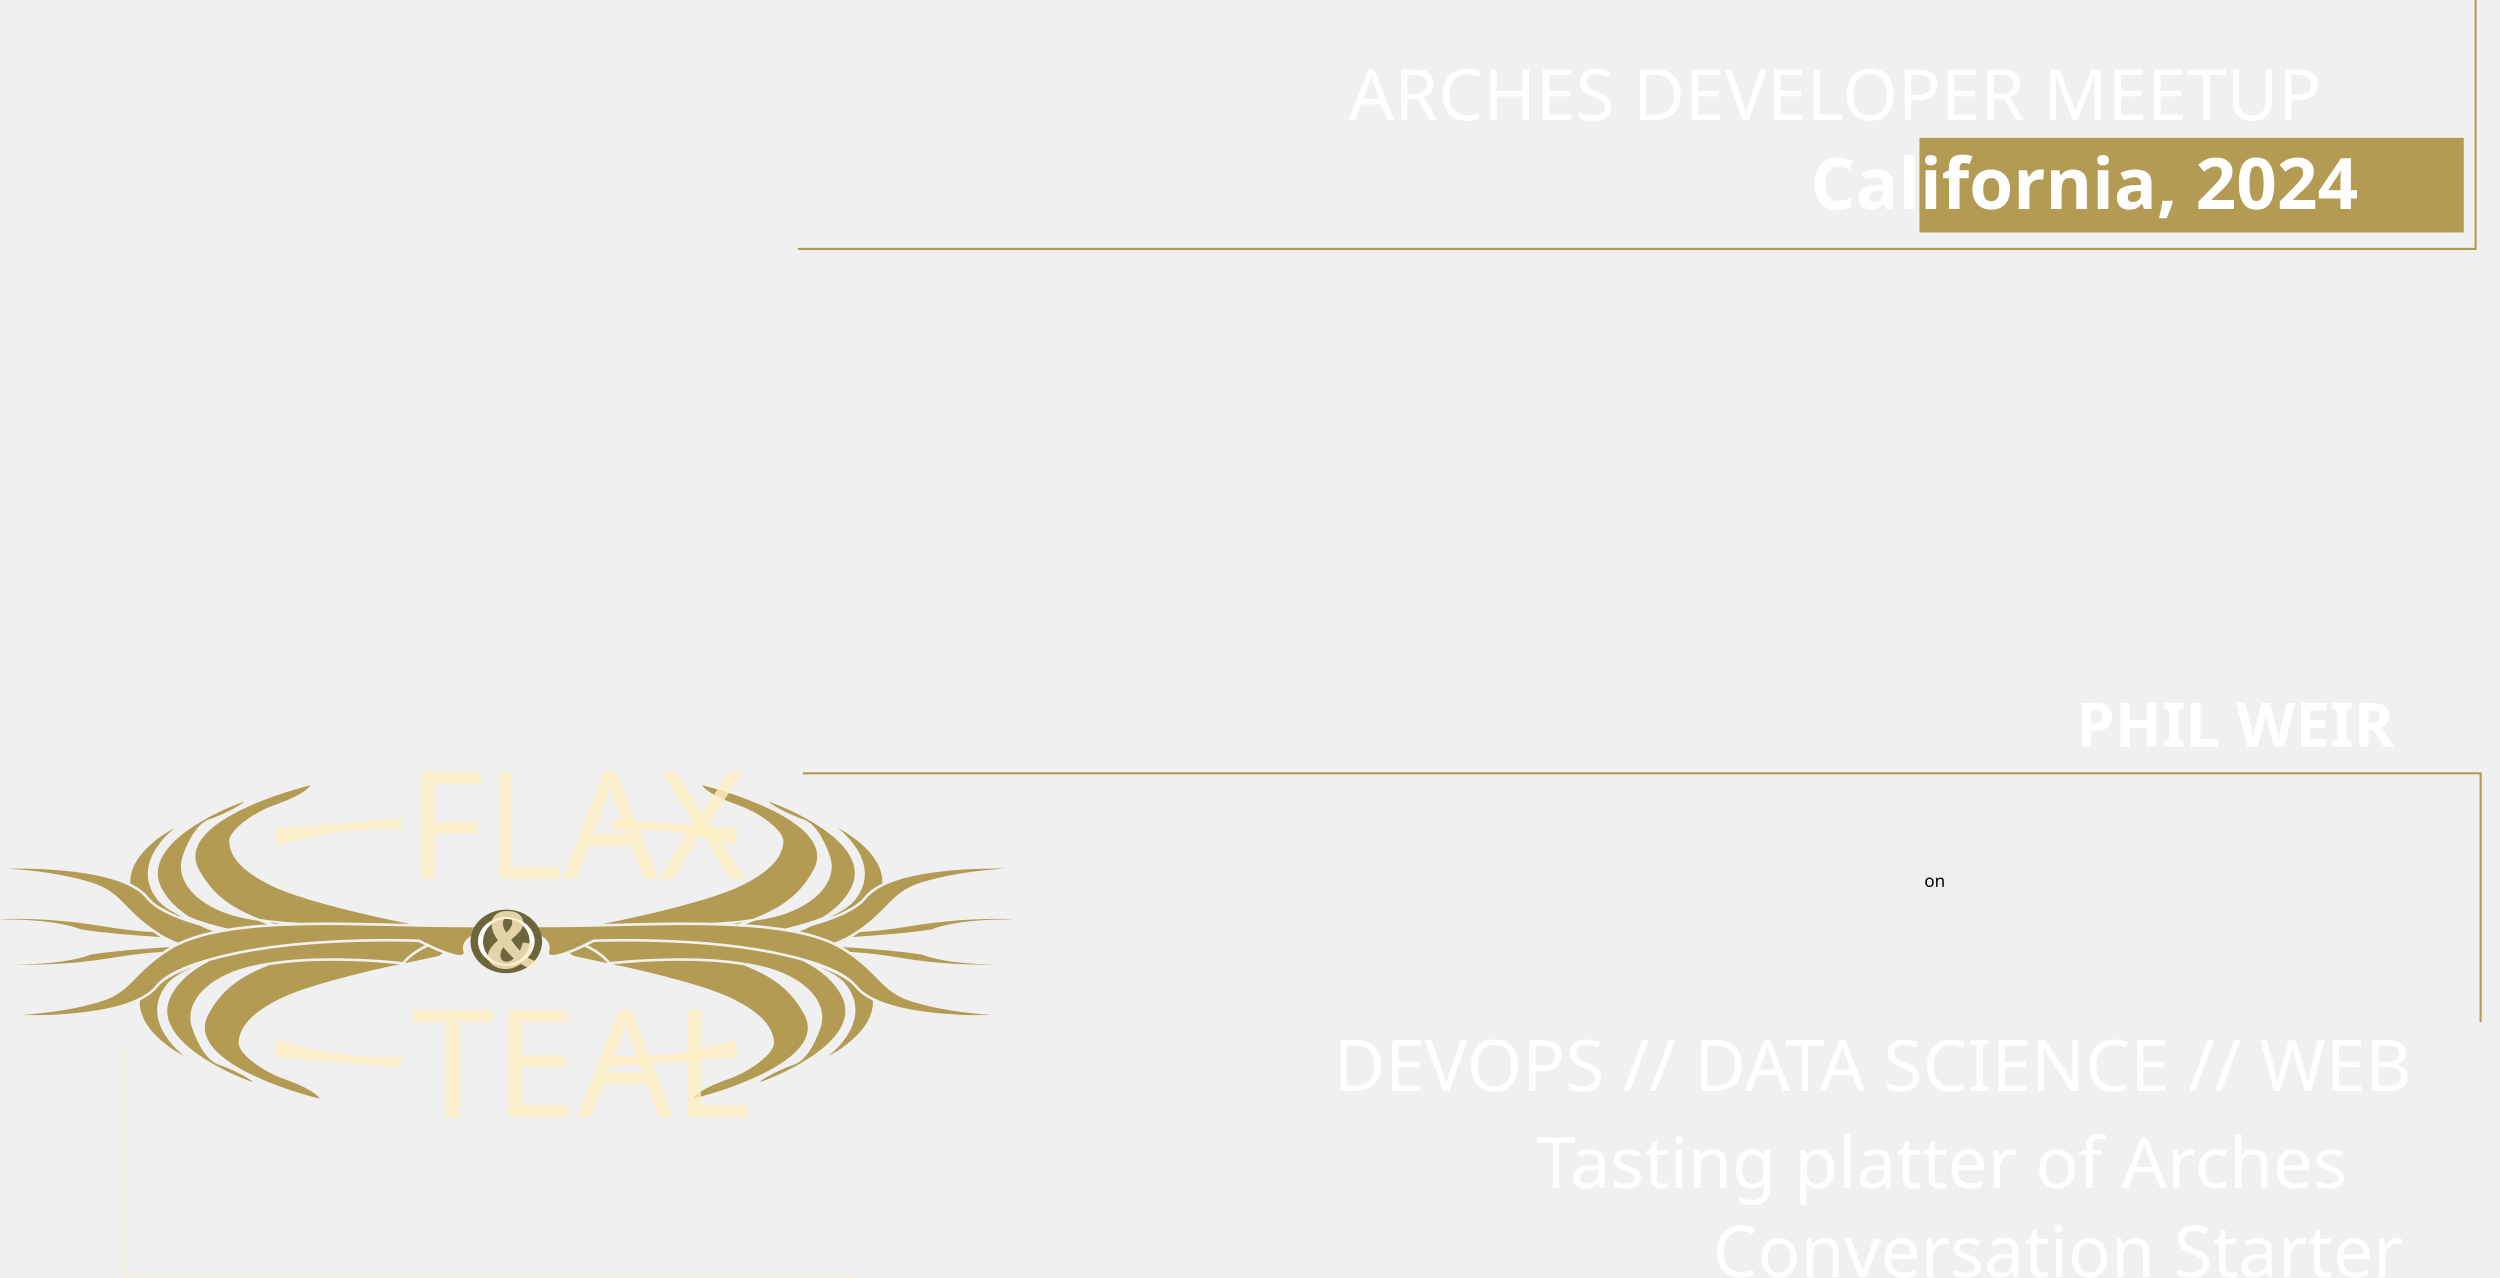
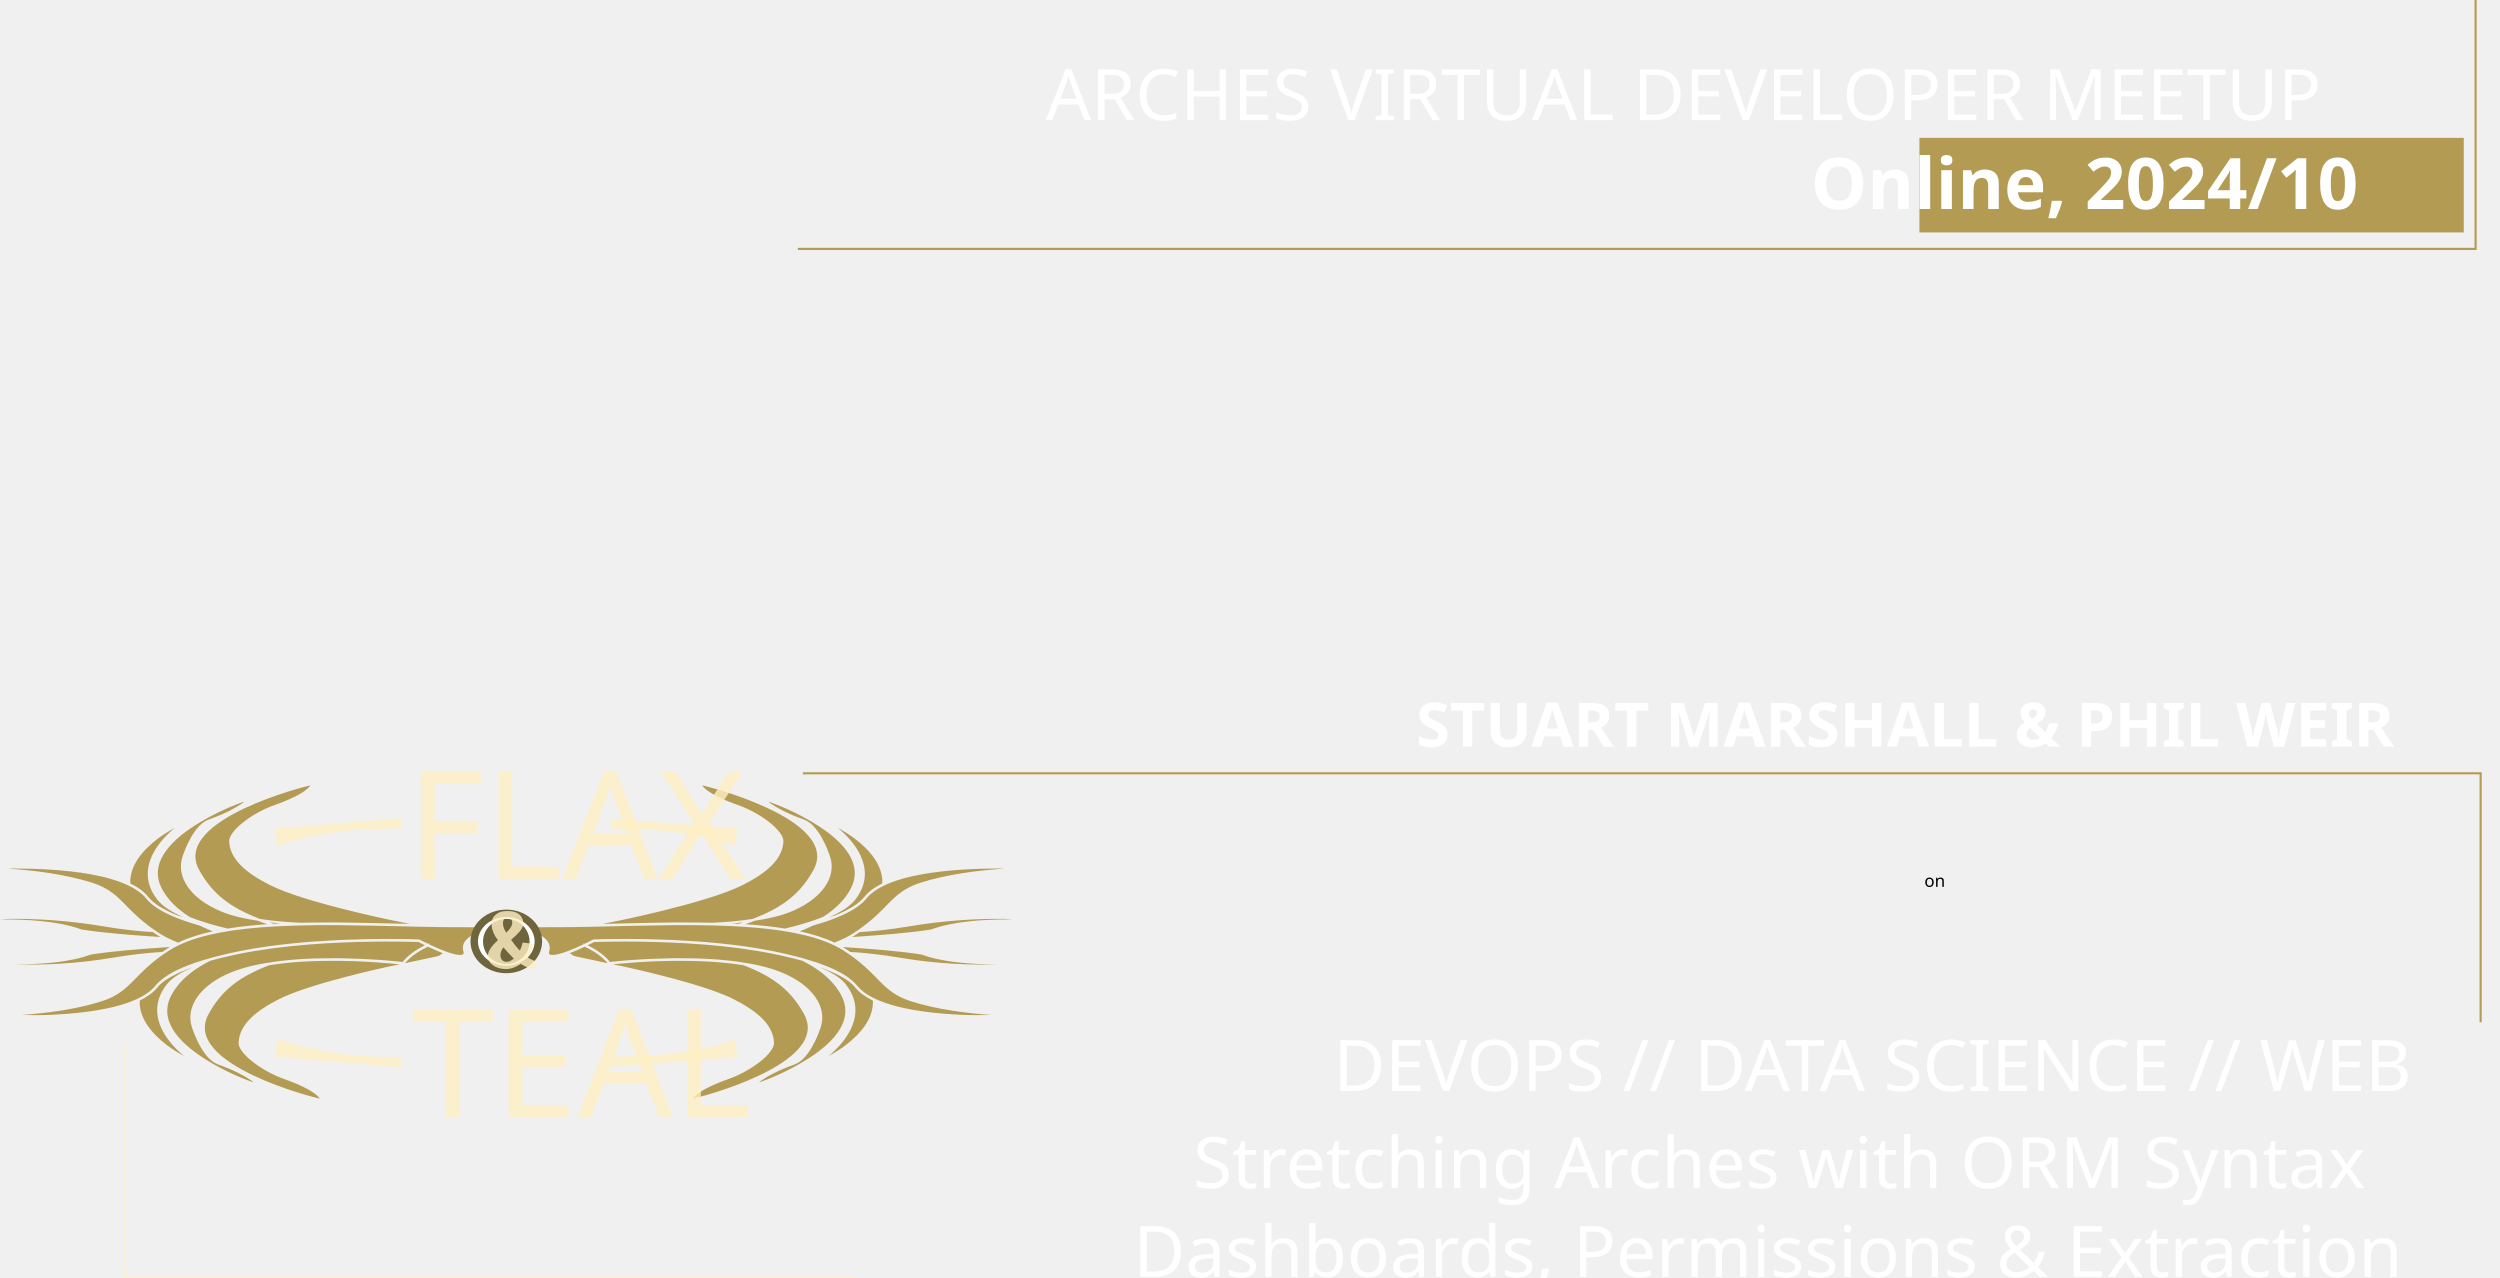
<svg xmlns="http://www.w3.org/2000/svg" width="5868.426" height="2999.683" viewBox="0 0 5868.426 2999.683" version="1.1" id="svg833" xml:space="preserve">
  <defs id="defs819">
    <clipPath clipPathUnits="userSpaceOnUse" id="clipPath1517">
      <rect style="fill:#40e0d0;stroke:#999999;stroke-width:0.987" id="rect1519" width="2790.726" height="1968.248" x="-734.888" y="-747.644" rx="200" ry="200" />
    </clipPath>
  </defs>
  <g id="Page-1" style="fill:none;fill-rule:evenodd;stroke:none;stroke-width:1" transform="translate(3194.186,1358.648)">
    <rect style="fill:#b39b53;fill-opacity:1;stroke-width:2.986" id="rect2484" width="1277.779" height="222.004" x="1311.405" y="-1035.043" />
    <text xml:space="preserve" style="font-style:normal;font-variant:normal;font-weight:normal;font-stretch:normal;font-size:40px;line-height:1.25;font-family:'League Spartan';-inkscape-font-specification:'League Spartan';letter-spacing:0px;word-spacing:0px;fill:#000000;fill-opacity:1;fill-rule:evenodd;stroke:none;stroke-width:0.123" x="1322.936" y="723.145" id="text1205">
      <tspan id="tspan1203" x="1322.936" y="723.145" style="stroke-width:0.123">on</tspan>
    </text>
    <text xml:space="preserve" style="font-style:normal;font-variant:normal;font-weight:normal;font-stretch:normal;font-size:166.882px;line-height:1.25;font-family:'League Spartan';-inkscape-font-specification:'League Spartan';text-align:end;letter-spacing:0px;word-spacing:0px;text-anchor:end;fill:#000000;fill-opacity:1;fill-rule:evenodd;stroke:none;stroke-width:0.123" x="2662.314" y="1430.224" id="text1209">
-       <tspan x="2662.314" y="1430.224" style="font-style:normal;font-variant:normal;font-weight:normal;font-stretch:normal;font-family:'League Spartan';-inkscape-font-specification:'League Spartan';text-align:end;text-anchor:end;fill:#ffffff;stroke-width:0.123" id="tspan1">Tasting platter of Arches </tspan>
-       <tspan x="2662.314" y="1638.826" style="font-style:normal;font-variant:normal;font-weight:normal;font-stretch:normal;font-family:'League Spartan';-inkscape-font-specification:'League Spartan';text-align:end;text-anchor:end;fill:#ffffff;stroke-width:0.123" id="tspan2">Conversation Starter</tspan>
+       <tspan x="2662.314" y="1430.224" style="font-style:normal;font-variant:normal;font-weight:normal;font-stretch:normal;font-family:'League Spartan';-inkscape-font-specification:'League Spartan';text-align:end;text-anchor:end;fill:#ffffff;stroke-width:0.123" id="tspan594">Stretching Arches with ORM Syntax</tspan>
+       <tspan x="2662.314" y="1638.826" style="font-style:normal;font-variant:normal;font-weight:normal;font-stretch:normal;font-family:'League Spartan';-inkscape-font-specification:'League Spartan';text-align:end;text-anchor:end;fill:#ffffff;stroke-width:0.123" id="tspan598">Dashboards, Permissions &amp; Extraction</tspan>
    </text>
    <text xml:space="preserve" style="font-style:normal;font-variant:normal;font-weight:normal;font-stretch:normal;font-size:166.882px;line-height:1.25;font-family:'League Spartan';-inkscape-font-specification:'League Spartan';text-align:end;letter-spacing:0px;word-spacing:0px;text-anchor:end;fill:#000000;fill-opacity:1;fill-rule:evenodd;stroke:none;stroke-width:0.123" x="2683.251" y="1202.156" id="text1209-5">
      <tspan x="2683.251" y="1202.156" style="font-style:normal;font-variant:normal;font-weight:normal;font-stretch:normal;font-family:'League Spartan';-inkscape-font-specification:'League Spartan';text-align:end;text-anchor:end;fill:#ffffff;stroke-width:0.123" id="tspan1211-2">DEVOPS // DATA SCIENCE // WEB</tspan>
    </text>
    <path style="fill:#b39b53;fill-opacity:1;stroke:none;stroke-width:6.169;stroke-miterlimit:4;stroke-dasharray:none" d="m -2465.525,484.796 c -1.515,2.204 -3.015,4.525 -7.181,8.096 -10.772,9.233 -32.574,22.574 -75.926,37.806 -27.959,9.823 -54.842,25.123 -74.769,40.915 -9.964,7.896 -18.194,15.943 -23.951,23.566 -5.757,7.622 -9.211,14.873 -8.867,21.686 1.076,21.292 11.387,39.99 28.144,56.649 16.756,16.66 39.974,31.429 67.492,45.372 43.368,21.975 122.803,44.338 196.718,62.384 59.703,14.576 101.396,22.779 131.298,28.794 -26.396,-0.613 -53.117,-1.248 -80.408,-1.855 -29.949,-0.683 -60.188,-1.255 -90.624,-1.47 -7.503,-0.053 -14.927,0.013 -22.385,0.026 -21.303,-0.013 -42.471,0.132 -63.348,0.603 -31.743,-1.355 -63.935,-4.111 -94.335,-8.891 h -0.026 c -71.445,-27.317 -111.858,-59.013 -142.623,-114.31 -8.481,-15.243 -10.672,-29.436 -8.217,-42.987 2.455,-13.551 9.662,-26.533 20.409,-38.842 21.494,-24.619 57.092,-46.318 95.01,-64.071 70.67,-33.086 143.227,-50.961 153.587,-53.469 z m -155.683,38.12 c -2.639,2.238 -1.282,1.85 -5.662,4.891 -14.179,9.846 -38.161,23.269 -77.155,37.228 -17.379,6.221 -30.989,23.274 -41.348,41.156 -10.359,17.882 -17.4,36.786 -20.795,47.372 -7.351,22.926 -2.664,47.59 13.084,70.022 15.748,22.432 42.447,42.768 79.492,57.902 24.689,10.086 53.853,16.534 84.6,21.204 6.956,2.767 14.305,5.463 21.855,8.144 -32.517,2.193 -63.654,5.459 -92.745,10.168 -32.218,-7.519 -62.483,-16.588 -88.528,-26.915 -27.627,-17.254 -49.264,-37.762 -63.589,-62.673 -17.68,-30.747 -13.88,-58.682 1.855,-84.48 15.736,-25.797 43.756,-49.061 74.167,-68.408 49.312,-31.373 95.565,-48.742 114.768,-55.613 z m -162.574,61.613 c -11.407,9.731 -24.437,21.462 -36.047,36.818 -13.215,17.479 -24.16,38.124 -26.915,60.721 -2.755,22.597 2.874,47.087 22.216,71.492 12.253,15.46 33.478,28.683 59.493,40.288 -3.472,-1.282 -8.21,-2.033 -11.566,-3.349 -0.026,-0.012 -0.066,-0.012 -0.105,-0.026 -7.93,-3.165 -15.456,-6.472 -22.457,-9.903 -10.498,-5.146 -19.871,-10.574 -27.831,-16.265 -5.303,-3.79 -9.972,-7.704 -13.951,-11.711 -1.99,-2.006 -3.816,-4.04 -5.446,-6.096 -9.957,-12.564 -24.463,-22.836 -41.927,-31.421 -1.872,-42.762 30.39,-79.075 64.215,-104.817 14.547,-11.071 28.216,-18.963 40.312,-25.734 z m -378.304,95.467 c 55.007,0.157 121.363,3.106 179.706,13.445 34.569,6.126 66.086,15.033 90.889,27.132 3.075,1.502 6.006,3.073 8.867,4.675 1.63,0.915 3.216,1.846 4.771,2.795 2.471,1.501 4.883,3.016 7.156,4.602 1.978,1.39 3.796,2.855 5.614,4.313 1.887,1.502 3.86,2.955 5.566,4.53 0.222,0.207 0.432,0.418 0.65,0.626 2.797,2.636 5.383,5.371 7.638,8.217 14.264,17.998 40.02,33.019 72.239,45.878 16.508,6.588 34.756,12.59 54.047,18.024 9.535,4.715 19.697,9.067 30.216,13.229 -30.355,6.643 -57.773,15.29 -81.275,26.481 -9.057,-3.486 -17.621,-7.276 -25.686,-11.349 -0.105,-0.053 -0.205,-0.118 -0.313,-0.168 -5.994,-3.058 -11.748,-6.216 -17.06,-9.614 -4.752,-3.04 -9.141,-6.02 -13.421,-8.988 l -0.723,-0.507 h -0.053 c -34.05,-23.701 -52.858,-44.341 -70.408,-62.071 -19.856,-20.059 -38.386,-36.447 -74.793,-48.023 -63.008,-20.034 -137.187,-28.91 -196.043,-32.843 6.668,-0.066 5.322,-0.412 12.409,-0.386 z m -13.494,118.286 c 62.358,-0.729 138.955,3.187 224.404,17.59 46.035,7.76 83.556,11.624 115.828,13.445 4.119,2.85 8.349,5.722 12.964,8.674 1.574,1.007 3.285,1.922 4.916,2.892 -71.75,-4.78 -134.297,-9.569 -185.489,-17.71 -0.012,-0.002 -0.039,0.002 -0.053,0 -53.242,-19.747 -125.889,-23.888 -191.176,-23.638 7.393,-0.226 10.744,-1.161 18.602,-1.253 z m 614.683,8.241 c 8.073,0.913 16.194,1.749 24.361,2.482 -5.043,0.238 -10.023,0.513 -15.012,0.795 -3.267,-1.086 -6.159,-2.186 -9.349,-3.277 z m 157.273,6.409 c 19.891,0.139 39.766,0.591 59.661,0.963 12.467,0.234 24.993,0.345 37.373,0.626 32.971,0.753 65.352,1.555 96.865,2.217 2.876,0.066 5.961,0.159 8.819,0.217 v -0.092 c 24.761,0.49 49.312,0.947 72.384,0.988 54.566,0.092 79.242,0.105 93.13,0.554 -13.017,3.383 -32.026,8.358 -47.541,16.626 -8.009,4.268 -15.065,9.337 -19.662,15.71 -4.597,6.374 -6.533,14.277 -4.024,22.819 1.317,4.483 0.719,6.389 -0.434,7.542 -1.151,1.153 -3.962,2.046 -8.313,1.928 -8.043,-0.23 -20.495,-3.848 -33.397,-8.602 -5.742,-2.129 -11.534,-4.485 -17.204,-6.915 -0.662,-0.283 -1.344,-0.536 -2,-0.82 -6.621,-2.874 -13.022,-5.797 -18.722,-8.506 v -2.747 l -3.012,1.373 c -11.202,-5.408 -19.865,-9.932 -19.903,-9.952 l -0.053,-0.026 -0.579,-0.29 -0.723,-0.053 c 0,0 -9.682,-0.311 -24.795,-0.626 -22.583,-0.546 -58.408,-0.95 -110.6,0.313 -14.908,0.359 -30.158,0.812 -46.457,1.518 -3.965,0.172 -7.969,0.407 -12,0.603 -16.454,0.797 -33.332,1.811 -50.601,3.06 -3.761,0.272 -7.394,0.475 -11.18,0.771 -3.773,0.295 -7.554,0.645 -11.349,0.963 -9.647,0.813 -19.305,1.716 -29.035,2.699 -3.823,0.386 -7.618,0.791 -11.446,1.204 -9.227,0.998 -18.427,2.085 -27.638,3.253 -4.266,0.541 -8.518,1.036 -12.771,1.614 -12.531,1.707 -24.996,3.552 -37.3,5.614 -0.344,0.053 -0.694,0.105 -1.037,0.168 0,0 -0.026,0 -0.026,0 -9.751,1.644 -19.497,3.419 -29.204,5.301 -1.447,0.282 -2.869,0.604 -4.313,0.891 -8.681,1.718 -17.296,3.536 -25.831,5.446 -0.143,0.026 -0.289,0.066 -0.434,0.092 -0.307,0.066 -0.608,0.147 -0.916,0.217 -9.501,2.14 -18.828,4.416 -28.023,6.795 -5.614,1.453 -11.26,2.867 -16.723,4.41 l -0.288,0.079 -0.266,0.145 c -0.299,0.147 -0.57,0.309 -0.867,0.458 -3.19,0.912 -6.507,1.757 -9.638,2.699 -5.497,1.649 -10.888,3.342 -16.168,5.084 -2.356,0.782 -4.921,1.464 -7.229,2.265 -1.331,0.462 -2.468,1.001 -3.783,1.47 -8.138,2.884 -15.951,5.871 -23.373,9.012 -10.742,4.558 -20.694,9.354 -29.59,14.482 -0.942,0.543 -1.803,1.113 -2.723,1.663 -3.503,2.096 -6.85,4.237 -10,6.434 -1.086,0.757 -2.139,1.52 -3.181,2.289 -2.851,2.105 -5.494,4.283 -8,6.482 -0.911,0.799 -1.883,1.574 -2.747,2.385 -3.139,2.953 -6.053,5.959 -8.53,9.084 v 0.026 c -0.97,1.224 -2.207,2.333 -3.277,3.518 -1.469,1.627 -2.831,3.288 -4.482,4.843 -1.252,1.182 -2.721,2.28 -4.072,3.422 -1.793,1.511 -3.508,3.066 -5.47,4.506 -1.107,0.816 -2.36,1.568 -3.518,2.361 -2.533,1.729 -5.086,3.435 -7.855,5.06 -0.812,0.478 -1.699,0.929 -2.53,1.398 -3.217,1.81 -6.507,3.573 -10,5.253 -16.198,7.804 -35.2,14.256 -56.071,19.421 -43.469,10.758 -94.595,16.233 -143.394,18.747 -28.026,1.444 -49.77,0.633 -74.384,0.554 57.556,-4.187 127.493,-12.799 187.803,-31.975 36.407,-11.576 54.935,-27.962 74.793,-48.023 17.533,-17.713 36.309,-38.35 70.287,-62.022 h 0.092 l 0.723,-0.507 c 4.294,-2.978 8.699,-5.983 13.47,-9.036 h 0.026 c 5.106,-3.267 10.629,-6.328 16.337,-9.277 1.944,-1.004 3.92,-1.997 5.928,-2.964 0.066,-0.026 0.133,-0.04 0.192,-0.079 27.444,-13.21 60.904,-22.848 98.335,-29.903 8.064,-1.514 16.418,-2.825 24.843,-4.096 2.667,-0.405 5.323,-0.822 8.024,-1.204 9.138,-1.284 18.405,-2.483 27.903,-3.518 21.179,-2.307 43.203,-4.024 65.829,-5.277 7.777,-0.437 15.671,-0.766 23.566,-1.108 9.799,-0.404 19.625,-0.8 29.59,-1.061 26.573,-0.766 53.661,-1.036 80.986,-0.965 3.914,0.013 7.79,-0.026 11.711,0 z m -283.463,10.867 c 1.577,0.366 3.162,0.725 4.747,1.084 -0.457,0.092 -0.919,0.175 -1.374,0.265 -1.153,-0.436 -2.223,-0.913 -3.373,-1.349 z m 399.628,27.734 c 22.969,-0.026 41.819,0.241 54.962,0.53 0.053,10e-4 0.147,-10e-4 0.192,0 12.871,0.286 20.267,0.593 20.481,0.603 0.184,0.092 4.415,2.199 6.578,3.277 2.225,1.154 4.454,2.276 8.53,4.289 -34.372,16.81 -49.053,35.027 -51.565,38.385 -0.118,0.154 -0.633,0.682 -0.699,0.771 -0.012,-10e-4 -0.536,-0.066 -0.554,-0.079 -0.88,-0.105 -9.323,-0.961 -21.18,-2.072 -5.591,-0.538 -7.92,-0.745 -15.927,-1.398 -4.043,-0.332 -7.813,-0.601 -12.409,-0.94 -9.092,-0.671 -18.919,-1.271 -29.879,-1.879 -5.516,-0.305 -10.511,-0.576 -16.433,-0.844 -13.73,-0.622 -28.342,-1.032 -43.758,-1.301 -3.093,-0.053 -5.671,-0.229 -8.819,-0.265 -0.723,-0.008 -1.491,0.007 -2.217,0 -2.994,-0.026 -6.025,0.01 -9.06,0 -13.195,-0.053 -26.681,0.105 -40.409,0.482 -3.247,0.092 -6.397,0.118 -9.662,0.241 -3.994,0.141 -7.988,0.346 -12,0.53 -5.885,0.274 -11.759,0.588 -17.662,0.963 -5.003,0.315 -9.968,0.667 -14.963,1.061 -4.904,0.388 -9.768,0.857 -14.65,1.325 -5.367,0.513 -10.706,1.022 -16.024,1.638 -5.03,0.584 -9.969,1.294 -14.939,1.976 -37.225,5.111 -72.567,12.902 -101.974,24.915 -37.045,15.134 -63.768,35.47 -79.516,57.902 -15.748,22.432 -20.411,47.097 -13.06,70.022 3.394,10.586 10.418,29.466 20.771,47.348 10.353,17.882 23.969,34.934 41.348,41.156 38.994,13.959 62.994,27.406 77.179,37.252 4.355,3.023 2.981,2.614 5.614,4.843 -19.238,-6.885 -65.44,-24.237 -114.72,-55.589 -30.41,-19.347 -58.431,-42.587 -74.167,-68.384 -15.736,-25.797 -19.536,-53.733 -1.855,-84.48 14.286,-24.843 35.756,-45.35 63.252,-62.601 l 0.105,-0.053 0.241,-0.118 c 3.98,-2.489 8.064,-4.929 12.265,-7.301 0.053,-0.026 0.092,-0.066 0.145,-0.092 4.294,-2.387 8.683,-4.708 13.229,-6.964 5.128,-1.445 10.443,-2.802 15.71,-4.169 3.157,-0.819 6.221,-1.691 9.421,-2.482 8.532,-2.109 17.206,-4.115 25.975,-6.024 0,0 0.026,0 0.026,0 17.555,-3.821 35.489,-7.246 53.396,-10.265 0,0 0.026,0 0.026,0 3.429,-0.578 6.957,-1.017 10.409,-1.566 10.357,-1.648 20.725,-3.297 31.228,-4.699 0.026,-0.003 0.053,0.003 0.079,0 12.226,-1.631 24.512,-3.036 36.794,-4.361 1.818,-0.196 3.629,-0.461 5.446,-0.65 13.982,-1.461 27.945,-2.744 41.758,-3.855 0.105,-0.009 0.224,-0.013 0.337,-0.026 13.759,-1.104 27.356,-2.042 40.722,-2.843 0.165,-0.01 0.319,-0.013 0.483,-0.026 13.304,-0.795 26.345,-1.463 39.035,-2 0.216,-0.009 0.41,-0.013 0.626,-0.026 12.625,-0.53 24.856,-0.936 36.65,-1.253 0.026,-7.9e-4 0.053,6.5e-4 0.079,0 23.923,-0.641 45.915,-0.89 65.034,-0.916 z m 97.877,12.144 c 10.172,4.846 22.474,10.438 35.011,15.253 l -10.024,6.434 c -0.305,0.053 -49.037,10.769 -78.769,16.964 0.441,-0.599 1.792,-2.219 3.397,-4.024 0.813,-0.88 1.993,-1.993 3.036,-3.036 1.813,-1.844 3.773,-3.775 6.506,-6.12 0.971,-0.829 2.007,-1.685 3.084,-2.554 1.242,-1 2.497,-2.007 3.904,-3.06 1.198,-0.901 2.571,-1.845 3.879,-2.771 1.895,-1.33 3.77,-2.646 5.928,-4.024 0.542,-0.35 1.177,-0.709 1.735,-1.061 6.331,-3.945 13.659,-8.005 22.313,-12 z m -605.816,0.675 c -1.582,0.951 -3.261,1.837 -4.795,2.819 -4.636,2.966 -8.913,5.864 -13.084,8.747 -32.267,1.822 -69.804,5.688 -115.828,13.445 -90.298,15.221 -166.024,17.276 -230.163,15.976 61.962,-0.451 128.522,-4.802 178.333,-23.277 0.012,-0.002 0.039,0.002 0.053,0 51.193,-8.142 113.741,-12.929 185.489,-17.71 z m 390.255,32.481 c 4.147,0.026 8.244,0.04 12.289,0.092 18.45,0.276 36.238,0.844 52.336,1.614 1.248,0.066 2.412,0.132 3.638,0.193 10.834,0.543 19.772,1.175 29.036,1.807 27.711,1.967 48.007,4.039 51.902,4.482 -25.057,5.314 -27.659,5.298 -59.95,12.915 -81.829,19.302 -175.201,44.38 -222.621,68.408 -27.518,13.944 -50.76,28.713 -67.516,45.372 -16.756,16.66 -27.043,35.381 -28.12,56.673 -0.343,6.814 3.108,14.064 8.867,21.686 5.76,7.622 14.009,15.622 23.975,23.517 19.933,15.792 46.835,31.091 74.793,40.915 43.352,15.232 65.13,28.574 75.902,37.806 4.166,3.571 5.665,5.892 7.181,8.096 -10.356,-2.507 -82.891,-20.358 -153.562,-53.444 -37.918,-17.752 -73.563,-39.476 -95.058,-64.095 -10.747,-12.31 -17.93,-25.268 -20.385,-38.818 -2.455,-13.551 -0.265,-27.768 8.217,-43.011 30.636,-55.065 70.834,-86.579 141.707,-113.877 24.405,-3.905 49.888,-6.613 75.468,-8.241 13.79,-0.878 27.543,-1.381 41.156,-1.735 4.501,-0.105 8.896,-0.154 13.325,-0.217 9.268,-0.139 18.44,-0.2 27.421,-0.145 z m -336.57,14.819 c -26.196,11.598 -48.408,24.462 -60.721,39.999 -19.342,24.405 -24.969,48.919 -22.216,71.516 2.753,22.597 13.703,43.218 26.915,60.697 11.594,15.339 24.603,27.067 35.999,36.794 -12.074,-6.762 -25.726,-14.618 -40.24,-25.662 -33.86,-25.764 -66.167,-62.113 -64.239,-104.937 17.488,-8.576 32.063,-18.829 42.023,-31.397 14.408,-18.179 45.94,-33.423 82.48,-47.011 z" id="path3749-4-9" />
    <path style="fill:#b39b53;fill-opacity:1;stroke:none;stroke-width:6.169;stroke-miterlimit:4;stroke-dasharray:none" d="m -1545.897,484.795 c 1.515,2.204 3.015,4.525 7.181,8.096 10.772,9.233 32.575,22.574 75.926,37.806 27.959,9.823 54.842,25.123 74.769,40.915 9.963,7.896 18.194,15.943 23.951,23.566 5.757,7.622 9.211,14.873 8.867,21.686 -1.077,21.292 -11.388,39.99 -28.144,56.649 -16.756,16.66 -39.974,31.429 -67.492,45.372 -43.368,21.975 -122.803,44.338 -196.718,62.384 -59.703,14.576 -101.396,22.779 -131.298,28.794 26.396,-0.613 53.117,-1.246 80.408,-1.855 29.949,-0.683 60.188,-1.255 90.624,-1.47 7.503,-0.053 14.926,0.013 22.385,0.026 21.303,-0.013 42.471,0.132 63.348,0.603 31.743,-1.355 63.935,-4.111 94.335,-8.891 h 0.026 c 71.445,-27.317 111.858,-59.013 142.623,-114.31 8.481,-15.243 10.672,-29.436 8.217,-42.987 -2.455,-13.551 -9.662,-26.533 -20.409,-38.842 -21.494,-24.619 -57.092,-46.318 -95.01,-64.071 -70.67,-33.086 -143.226,-50.96 -153.587,-53.469 z m 155.683,38.12 c 2.639,2.238 1.282,1.85 5.662,4.891 14.179,9.846 38.161,23.269 77.155,37.228 17.379,6.221 30.989,23.274 41.348,41.156 10.359,17.882 17.4,36.786 20.795,47.372 7.351,22.926 2.664,47.59 -13.084,70.022 -15.748,22.432 -42.447,42.768 -79.492,57.902 -24.689,10.086 -53.853,16.534 -84.6,21.204 -6.956,2.767 -14.305,5.463 -21.855,8.144 32.517,2.193 63.654,5.459 92.745,10.168 32.218,-7.519 62.483,-16.588 88.528,-26.915 27.627,-17.254 49.264,-37.762 63.589,-62.673 17.681,-30.747 13.88,-58.683 -1.855,-84.48 -15.736,-25.797 -43.756,-49.061 -74.167,-68.408 -49.312,-31.373 -95.565,-48.742 -114.768,-55.613 z m 162.574,61.613 c 11.407,9.731 24.437,21.462 36.047,36.818 13.215,17.479 24.16,38.124 26.915,60.721 2.755,22.597 -2.874,47.087 -22.216,71.492 -12.253,15.46 -33.478,28.683 -59.492,40.288 3.472,-1.282 8.21,-2.033 11.566,-3.349 0.026,-0.012 0.066,-0.012 0.092,-0.026 7.93,-3.165 15.457,-6.472 22.457,-9.903 10.499,-5.146 19.871,-10.574 27.831,-16.265 5.303,-3.79 9.972,-7.704 13.951,-11.711 1.99,-2.006 3.816,-4.04 5.446,-6.096 9.957,-12.564 24.463,-22.836 41.927,-31.421 1.871,-42.762 -30.39,-79.075 -64.215,-104.817 -14.547,-11.071 -28.216,-18.963 -40.312,-25.734 z m 378.304,95.468 c -55.007,0.157 -121.363,3.106 -179.706,13.445 -34.569,6.126 -66.086,15.033 -90.889,27.132 -3.075,1.502 -6.006,3.073 -8.867,4.675 -1.63,0.916 -3.216,1.846 -4.771,2.795 -2.471,1.501 -4.883,3.016 -7.156,4.602 -1.978,1.39 -3.796,2.855 -5.614,4.313 -1.887,1.502 -3.86,2.955 -5.566,4.53 -0.222,0.207 -0.432,0.418 -0.65,0.626 -2.797,2.636 -5.383,5.371 -7.638,8.217 -14.264,17.998 -40.02,33.019 -72.239,45.878 -16.508,6.588 -34.756,12.59 -54.047,18.024 -9.535,4.715 -19.696,9.067 -30.216,13.229 30.355,6.643 57.773,15.29 81.275,26.481 9.057,-3.485 17.621,-7.276 25.686,-11.349 0.105,-0.053 0.204,-0.118 0.313,-0.168 5.994,-3.058 11.748,-6.216 17.06,-9.614 4.751,-3.04 9.141,-6.02 13.421,-8.988 l 0.722,-0.507 h 0.053 c 34.05,-23.701 52.858,-44.341 70.408,-62.071 19.856,-20.059 38.386,-36.447 74.793,-48.023 63.007,-20.034 137.187,-28.91 196.043,-32.843 -6.668,-0.066 -5.322,-0.412 -12.409,-0.386 z m 13.494,118.286 c -62.358,-0.729 -138.955,3.187 -224.404,17.59 -46.035,7.76 -83.556,11.624 -115.828,13.445 -4.119,2.85 -8.348,5.722 -12.964,8.674 -1.574,1.007 -3.285,1.922 -4.916,2.891 71.75,-4.78 134.297,-9.569 185.489,-17.71 0.013,-0.002 0.039,0.002 0.053,0 53.242,-19.747 125.889,-23.888 191.176,-23.638 -7.393,-0.226 -10.744,-1.161 -18.602,-1.253 z m -614.683,8.241 c -8.073,0.913 -16.194,1.749 -24.361,2.482 5.043,0.238 10.023,0.513 15.012,0.795 3.267,-1.087 6.159,-2.186 9.349,-3.277 z m -157.273,6.409 c -19.891,0.138 -39.766,0.591 -59.661,0.963 -12.467,0.234 -24.994,0.343 -37.373,0.626 -32.971,0.753 -65.353,1.555 -96.865,2.217 -2.876,0.066 -5.961,0.159 -8.819,0.217 v -0.092 c -24.761,0.49 -49.312,0.947 -72.384,0.988 -54.566,0.092 -79.242,0.105 -93.13,0.554 13.017,3.383 32.026,8.358 47.541,16.626 8.009,4.268 15.065,9.337 19.662,15.71 4.597,6.374 6.533,14.277 4.024,22.819 -1.317,4.483 -0.717,6.389 0.434,7.542 1.151,1.153 3.962,2.046 8.313,1.928 8.043,-0.23 20.495,-3.848 33.397,-8.602 5.742,-2.129 11.534,-4.485 17.204,-6.915 0.661,-0.283 1.344,-0.536 2,-0.82 6.621,-2.874 13.022,-5.797 18.722,-8.506 v -2.747 l 3.012,1.373 c 11.202,-5.408 19.865,-9.932 19.903,-9.952 l 0.053,-0.026 0.578,-0.29 0.723,-0.053 c 0,0 9.683,-0.311 24.795,-0.626 22.583,-0.546 58.408,-0.95 110.6,0.313 14.908,0.359 30.158,0.812 46.457,1.518 3.965,0.172 7.969,0.407 12,0.603 16.453,0.797 33.332,1.811 50.601,3.06 3.761,0.272 7.394,0.475 11.18,0.771 3.773,0.295 7.554,0.643 11.349,0.963 9.647,0.813 19.305,1.716 29.035,2.699 3.823,0.386 7.618,0.791 11.446,1.205 9.228,0.997 18.427,2.085 27.638,3.253 4.266,0.541 8.518,1.036 12.771,1.614 12.531,1.707 24.997,3.552 37.3,5.614 0.342,0.053 0.694,0.105 1.036,0.168 0,0 0.026,0 0.026,0 9.751,1.644 19.497,3.419 29.204,5.301 1.447,0.283 2.869,0.604 4.313,0.891 8.681,1.718 17.296,3.535 25.831,5.446 0.143,0.026 0.291,0.066 0.434,0.092 0.308,0.066 0.608,0.147 0.916,0.217 9.501,2.14 18.828,4.416 28.023,6.795 5.614,1.453 11.26,2.867 16.722,4.41 l 0.289,0.066 0.265,0.145 c 0.299,0.147 0.57,0.309 0.867,0.458 3.19,0.912 6.507,1.757 9.638,2.699 5.497,1.648 10.888,3.342 16.168,5.084 2.356,0.782 4.922,1.464 7.229,2.265 1.331,0.462 2.468,1.001 3.783,1.47 8.138,2.884 15.951,5.871 23.373,9.012 10.742,4.558 20.694,9.354 29.59,14.482 0.942,0.543 1.803,1.113 2.723,1.663 3.503,2.096 6.85,4.237 10,6.434 1.086,0.757 2.139,1.52 3.181,2.289 2.851,2.105 5.494,4.283 8,6.482 0.911,0.799 1.883,1.574 2.747,2.385 3.139,2.953 6.053,5.959 8.53,9.084 v 0.026 c 0.97,1.224 2.207,2.333 3.277,3.518 1.469,1.627 2.831,3.288 4.482,4.843 1.252,1.182 2.721,2.28 4.072,3.422 1.793,1.51 3.508,3.066 5.47,4.506 1.107,0.816 2.36,1.568 3.518,2.361 2.533,1.728 5.086,3.435 7.855,5.06 0.812,0.478 1.699,0.929 2.53,1.398 3.217,1.81 6.507,3.573 10,5.253 16.198,7.804 35.2,14.256 56.071,19.421 43.469,10.758 94.595,16.233 143.394,18.747 28.026,1.444 49.77,0.633 74.384,0.554 -57.556,-4.187 -127.493,-12.799 -187.803,-31.975 -36.407,-11.576 -54.935,-27.962 -74.793,-48.023 -17.533,-17.713 -36.309,-38.35 -70.287,-62.022 h -0.092 l -0.723,-0.507 c -4.294,-2.978 -8.699,-5.984 -13.47,-9.036 h -0.026 c -5.106,-3.267 -10.629,-6.328 -16.337,-9.277 -1.944,-1.004 -3.92,-1.997 -5.928,-2.964 -0.066,-0.026 -0.133,-0.04 -0.192,-0.079 -27.444,-13.21 -60.905,-22.848 -98.335,-29.903 -8.064,-1.514 -16.418,-2.825 -24.843,-4.096 -2.667,-0.405 -5.323,-0.822 -8.024,-1.204 -9.138,-1.284 -18.404,-2.483 -27.903,-3.518 -21.179,-2.307 -43.203,-4.024 -65.829,-5.277 -7.777,-0.437 -15.671,-0.766 -23.566,-1.108 -9.799,-0.404 -19.625,-0.8 -29.59,-1.061 -26.573,-0.766 -53.661,-1.036 -80.986,-0.963 -3.914,0.013 -7.79,-0.026 -11.71,0 z m 283.463,10.867 c -1.577,0.366 -3.162,0.725 -4.747,1.084 0.457,0.092 0.919,0.175 1.373,0.265 1.153,-0.436 2.223,-0.913 3.373,-1.349 z m -399.628,27.734 c -22.969,-0.026 -41.819,0.241 -54.962,0.53 -0.04,10e-4 -0.147,-10e-4 -0.193,0 -12.871,0.286 -20.267,0.593 -20.481,0.603 -0.183,0.092 -4.415,2.199 -6.578,3.277 -2.225,1.154 -4.454,2.276 -8.53,4.289 34.372,16.81 49.053,35.027 51.565,38.385 0.118,0.154 0.633,0.682 0.699,0.771 0.012,-10e-4 0.536,-0.066 0.554,-0.066 0.882,-0.105 9.323,-0.961 21.18,-2.072 5.591,-0.538 7.92,-0.745 15.927,-1.398 4.043,-0.332 7.813,-0.601 12.409,-0.94 9.092,-0.671 18.919,-1.271 29.879,-1.879 5.516,-0.305 10.511,-0.576 16.433,-0.844 13.73,-0.622 28.342,-1.032 43.758,-1.301 3.093,-0.053 5.671,-0.229 8.819,-0.265 0.723,-0.008 1.491,0.007 2.217,0 2.994,-0.026 6.025,0.01 9.06,0 13.195,-0.053 26.681,0.105 40.409,0.482 3.247,0.092 6.397,0.118 9.662,0.241 3.994,0.141 7.988,0.346 12,0.53 5.885,0.274 11.759,0.59 17.662,0.965 5.003,0.315 9.968,0.667 14.963,1.061 4.904,0.388 9.768,0.857 14.65,1.325 5.367,0.513 10.706,1.022 16.024,1.638 5.03,0.584 9.969,1.294 14.939,1.976 37.225,5.111 72.567,12.902 101.973,24.915 37.045,15.134 63.768,35.47 79.516,57.902 15.748,22.432 20.41,47.097 13.06,70.022 -3.394,10.586 -10.418,29.466 -20.771,47.348 -10.353,17.882 -23.969,34.934 -41.348,41.156 -38.994,13.959 -62.994,27.406 -77.179,37.252 -4.355,3.023 -2.981,2.614 -5.614,4.843 19.238,-6.885 65.44,-24.237 114.72,-55.589 30.41,-19.347 58.431,-42.587 74.167,-68.384 15.735,-25.797 19.536,-53.733 1.855,-84.48 -14.286,-24.843 -35.756,-45.35 -63.252,-62.601 l -0.092,-0.053 -0.241,-0.118 c -3.98,-2.489 -8.064,-4.929 -12.265,-7.301 -0.053,-0.026 -0.092,-0.066 -0.145,-0.092 -4.294,-2.387 -8.683,-4.708 -13.229,-6.964 -5.128,-1.446 -10.443,-2.802 -15.71,-4.169 -3.157,-0.819 -6.221,-1.691 -9.421,-2.482 -8.532,-2.109 -17.206,-4.115 -25.975,-6.024 0,0 -0.026,0 -0.026,0 -17.555,-3.821 -35.489,-7.246 -53.396,-10.265 0,0 -0.026,0 -0.026,0 -3.429,-0.578 -6.957,-1.017 -10.409,-1.566 -10.356,-1.648 -20.725,-3.297 -31.228,-4.699 -0.026,-0.003 -0.053,0.003 -0.066,0 -12.226,-1.631 -24.512,-3.036 -36.794,-4.361 -1.818,-0.196 -3.628,-0.461 -5.446,-0.65 -13.982,-1.461 -27.945,-2.744 -41.758,-3.855 -0.118,-0.009 -0.224,-0.013 -0.337,-0.026 -13.759,-1.105 -27.356,-2.042 -40.722,-2.843 -0.165,-0.01 -0.317,-0.013 -0.482,-0.026 -13.304,-0.795 -26.345,-1.463 -39.035,-2 -0.216,-0.009 -0.411,-0.013 -0.626,-0.026 -12.625,-0.53 -24.856,-0.936 -36.65,-1.253 -0.026,-7.9e-4 -0.039,6.6e-4 -0.066,0 -23.923,-0.641 -45.915,-0.89 -65.034,-0.916 z m -97.877,12.144 c -10.172,4.846 -22.474,10.438 -35.011,15.253 l 10.024,6.434 c 0.307,0.053 49.037,10.769 78.769,16.963 -0.441,-0.597 -1.792,-2.219 -3.398,-4.024 -0.813,-0.88 -1.993,-1.993 -3.036,-3.036 -1.813,-1.844 -3.773,-3.775 -6.506,-6.12 -0.971,-0.83 -2.007,-1.685 -3.084,-2.554 -1.242,-1 -2.497,-2.007 -3.904,-3.06 -1.198,-0.901 -2.571,-1.845 -3.88,-2.771 -1.895,-1.33 -3.769,-2.646 -5.928,-4.024 -0.542,-0.35 -1.177,-0.709 -1.735,-1.061 -6.331,-3.945 -13.659,-8.005 -22.313,-12 z m 605.816,0.675 c 1.582,0.951 3.26,1.837 4.795,2.819 4.636,2.966 8.913,5.864 13.084,8.747 32.267,1.822 69.804,5.688 115.828,13.445 90.298,15.221 166.024,17.276 230.163,15.975 -61.962,-0.451 -128.522,-4.802 -178.333,-23.276 -0.013,-0.002 -0.04,0.002 -0.053,0 -51.193,-8.142 -113.741,-12.929 -185.489,-17.71 z m -390.255,32.481 c -4.147,0.026 -8.244,0.04 -12.289,0.092 -18.45,0.276 -36.237,0.844 -52.336,1.614 -1.248,0.066 -2.412,0.132 -3.639,0.192 -10.834,0.543 -19.771,1.175 -29.035,1.807 -27.711,1.967 -48.007,4.039 -51.902,4.482 25.057,5.314 27.659,5.298 59.95,12.915 81.829,19.302 175.201,44.38 222.621,68.408 27.518,13.944 50.76,28.713 67.516,45.372 16.756,16.66 27.043,35.381 28.12,56.673 0.345,6.813 -3.108,14.064 -8.867,21.686 -5.76,7.622 -14.009,15.621 -23.975,23.517 -19.933,15.791 -46.835,31.091 -74.793,40.915 -43.352,15.232 -65.13,28.573 -75.902,37.806 -4.165,3.571 -5.665,5.892 -7.181,8.096 10.356,-2.507 82.89,-20.358 153.563,-53.444 37.918,-17.752 73.563,-39.476 95.058,-64.095 10.747,-12.31 17.93,-25.268 20.385,-38.818 2.455,-13.551 0.265,-27.768 -8.217,-43.011 -30.636,-55.065 -70.834,-86.579 -141.707,-113.877 -24.405,-3.905 -49.888,-6.613 -75.468,-8.241 -13.79,-0.878 -27.543,-1.381 -41.156,-1.735 -4.501,-0.105 -8.896,-0.154 -13.325,-0.217 -9.268,-0.139 -18.439,-0.2 -27.421,-0.145 z m 336.57,14.819 c 26.195,11.598 48.408,24.462 60.721,39.999 19.342,24.405 24.969,48.919 22.216,71.516 -2.752,22.597 -13.703,43.218 -26.915,60.697 -11.594,15.339 -24.603,27.067 -35.999,36.794 12.074,-6.762 25.725,-14.618 40.24,-25.662 33.86,-25.764 66.167,-62.113 64.239,-104.937 -17.488,-8.576 -32.063,-18.829 -42.023,-31.397 -14.408,-18.179 -45.94,-33.423 -82.48,-47.011 z" id="path3749-4" />
    <ellipse ry="65.862" rx="75.271" cy="851.19" cx="-2005.711" style="fill:#ffffff;fill-opacity:1;stroke:#6f653d;stroke-width:17.551;stroke-miterlimit:4;stroke-dasharray:none;stroke-opacity:1" id="path2993" />
    <ellipse ry="53.023" rx="54.621" cy="851.38" cx="-2005.711" style="fill:#6f653d;fill-opacity:1;stroke:none;stroke-width:13.159" id="path3013" />
    <g id="g4571" style="fill:#ffefc3;fill-opacity:0.798" transform="matrix(17.55117,0,0,17.55117,-4714.96,-1903.029)">
      <text id="text2985" y="148.541" x="141.015" style="font-style:normal;font-variant:normal;font-weight:normal;font-stretch:normal;line-height:0%;font-family:'League Gothic';-inkscape-font-specification:'League Gothic';letter-spacing:0px;word-spacing:0px;fill:#ffefc3;fill-opacity:0.798;stroke:none" xml:space="preserve">
        <tspan y="148.541" x="141.015" id="tspan2987" style="font-size:20px;line-height:1.25;fill:#ffefc3;fill-opacity:0.798">FLAX</tspan>
      </text>
      <text id="text2989" y="180.394" x="141.631" style="font-style:normal;font-variant:normal;font-weight:normal;font-stretch:normal;line-height:0%;font-family:'League Gothic';-inkscape-font-specification:'League Gothic';letter-spacing:0px;word-spacing:0px;fill:#ffefc3;fill-opacity:0.798;stroke:none" xml:space="preserve">
        <tspan y="180.394" x="141.631" id="tspan2991" style="font-size:20px;line-height:1.25;fill:#ffefc3;fill-opacity:0.798">TEAL</tspan>
      </text>
      <g style="fill:#ffefc3;fill-opacity:0.798" transform="translate(-1.367634,2)" id="g4185">
        <path style="fill:#ffefc3;fill-opacity:0.798;stroke:none" d="m 169.739,170.301 c 5.621,0.082 11.201,-0.365 16.668,-2.287 l 0.183,2.392 -16.745,1.28 z" id="rect4072-7-9" />
        <path style="fill:#ffefc3;fill-opacity:0.798;stroke:none" d="m 141.722,170.401 c -5.621,0.027 -11.197,-0.475 -16.645,-2.45 l -0.206,2.39 16.732,1.444 z" id="rect4072-7-9-7" />
      </g>
      <g style="fill:#ffefc3;fill-opacity:0.798" transform="translate(-0.9456394)" id="g4181">
        <path style="fill:#ffefc3;fill-opacity:0.798;stroke:none" d="m 169.315,141.928 c 5.62,-0.101 11.202,0.326 16.676,2.229 l 0.174,-2.393 -16.749,-1.221 z" id="rect4072-7-9-9" />
        <path style="fill:#ffefc3;fill-opacity:0.798;stroke:none" d="m 141.302,141.836 c -5.621,-0.052 -11.199,0.424 -16.656,2.375 l -0.195,-2.391 16.738,-1.368 z" id="rect4072-7-9-7-9" />
      </g>
    </g>
    <g aria-label="&amp;" transform="matrix(26.06405,0,0,16.58286,11604.179,-5342.205)" style="font-style:normal;font-variant:normal;font-weight:normal;font-stretch:normal;font-size:10.938px;line-height:1.25;font-family:'league gothic';-inkscape-font-specification:'league gothic';letter-spacing:0px;word-spacing:0px;fill:#ffefc3;fill-opacity:0.798;stroke:none;stroke-width:0.273" id="text574">
      <path d="m -519.756,373.821 c -0.011,0.142 -0.044,0.459 -0.12,0.809 -0.077,0.35 -0.197,0.755 -0.372,1.105 0.12,0.131 0.219,0.23 0.306,0.284 0.087,0.066 0.587,0.424 0.62,0.435 l -0.434,0.943 c -0.033,0 -0.077,-0.011 -0.153,-0.044 -0.142,-0.055 -0.35,-0.186 -0.602,-0.372 -0.12,-0.087 -0.241,-0.197 -0.361,-0.328 -0.394,0.448 -0.853,0.744 -1.345,0.744 -0.47,0 -0.875,-0.208 -1.159,-0.536 -0.284,-0.328 -0.459,-0.755 -0.459,-1.236 0,-0.908 0.459,-1.641 0.908,-2.33 -0.383,-0.787 -0.569,-1.52 -0.569,-2.363 0.011,-0.656 0.197,-1.116 0.591,-1.477 0.197,-0.186 0.481,-0.273 0.853,-0.273 0.744,0 1.094,0.438 1.258,0.875 0.186,0.514 0.263,1.203 -0.153,1.98 -0.208,0.394 -0.47,0.798 -0.788,1.214 0.35,0.798 0.58,1.214 0.788,1.52 0.142,-0.405 0.219,-0.941 0.252,-1.127 z m -1.881,-2.92 c 0.011,-0.273 -0.033,-0.492 -0.153,-0.656 -0.055,-0.077 -0.142,-0.12 -0.263,-0.12 -0.23,0 -0.339,0.197 -0.383,0.405 -0.055,0.252 -0.055,0.645 0.044,1.05 0.044,0.208 0.12,0.427 0.219,0.667 0.263,-0.405 0.536,-0.919 0.536,-1.345 z m 0.142,5.009 c -0.295,-0.47 -0.591,-0.952 -0.93,-1.575 -0.12,0.186 -0.186,0.405 -0.241,0.711 -0.055,0.317 -0.066,0.798 0.131,1.094 0.098,0.153 0.219,0.23 0.372,0.23 0.295,0 0.459,-0.197 0.667,-0.459 z" style="fill:#ffefc3;fill-opacity:0.798;stroke-width:0.273" id="path576" />
    </g>
    <path style="fill:none;stroke:#b39b53;stroke-width:5;stroke-linecap:butt;stroke-linejoin:miter;stroke-miterlimit:4;stroke-dasharray:none;stroke-opacity:1" d="M -1309.548,456.587 H 2628.767 V 1040.87" id="path1416" />
    <path style="fill:none;stroke:#ffefc3;stroke-width:2.933;stroke-linecap:butt;stroke-linejoin:miter;stroke-miterlimit:4;stroke-dasharray:none;stroke-opacity:0.8" d="m -2902.719,1091.584 v 547.984 h 1720.091" id="path1418" />
    <text xml:space="preserve" style="font-style:normal;font-variant:normal;font-weight:normal;font-stretch:normal;font-size:166.882px;line-height:1.25;font-family:'League Spartan';-inkscape-font-specification:'League Spartan';text-align:end;letter-spacing:0px;word-spacing:0px;text-anchor:end;fill:#000000;fill-opacity:1;fill-rule:evenodd;stroke:none;stroke-width:0.123" x="2558.427" y="-1076.602" id="text1209-5-3">
-       <tspan x="2558.427" y="-1076.602" style="font-style:normal;font-variant:normal;font-weight:normal;font-stretch:normal;font-family:'League Spartan';-inkscape-font-specification:'League Spartan';text-align:end;text-anchor:end;fill:#ffffff;stroke-width:0.123" id="tspan1211-2-6">ARCHES DEVELOPER MEETUP</tspan>
-       <tspan x="2558.427" y="-868" style="font-style:normal;font-variant:normal;font-weight:bold;font-stretch:normal;font-family:'League Spartan';-inkscape-font-specification:'League Spartan';text-align:end;text-anchor:end;fill:#ffffff;stroke-width:0.123" id="tspan2326">California, 2024</tspan>
+       <tspan x="2558.427" y="-1076.602" style="font-style:normal;font-variant:normal;font-weight:normal;font-stretch:normal;font-family:'League Spartan';-inkscape-font-specification:'League Spartan';text-align:end;text-anchor:end;fill:#ffffff;stroke-width:0.123" id="tspan1211-2-6">ARCHES VIRTUAL DEVELOPER MEETUP</tspan>
+       <tspan x="2558.427" y="-868" style="font-style:normal;font-variant:normal;font-weight:bold;font-stretch:normal;font-family:'League Spartan';-inkscape-font-specification:'League Spartan';text-align:end;text-anchor:end;fill:#ffffff;stroke-width:0.123" id="tspan2326">Online, 2024/10</tspan>
    </text>
    <path style="fill:none;fill-rule:evenodd;stroke:#b39b53;stroke-width:5;stroke-linecap:butt;stroke-linejoin:miter;stroke-miterlimit:4;stroke-dasharray:none;stroke-opacity:1" d="M -1321.338,-774.365 H 2616.977 V -1358.648" id="path1416-7" />
    <text xml:space="preserve" style="font-style:normal;font-variant:normal;font-weight:normal;font-stretch:normal;font-size:143.969px;line-height:1.25;font-family:'League Spartan';-inkscape-font-specification:'League Spartan';text-align:end;letter-spacing:0px;word-spacing:0px;text-anchor:end;fill:#000000;fill-opacity:1;fill-rule:evenodd;stroke:none;stroke-width:0.123" x="2612.956" y="394.21" id="text1209-5-36-5">
-       <tspan x="2612.956" y="394.21" style="font-style:normal;font-variant:normal;font-weight:bold;font-stretch:normal;font-family:'League Spartan';-inkscape-font-specification:'League Spartan';text-align:end;text-anchor:end;fill:#ffffff;stroke-width:0.123" id="tspan1211-2-7-3">PHIL WEIR</tspan>
+       <tspan x="2612.956" y="394.21" style="font-style:normal;font-variant:normal;font-weight:bold;font-stretch:normal;font-family:'League Spartan';-inkscape-font-specification:'League Spartan';text-align:end;text-anchor:end;fill:#ffffff;stroke-width:0.123" id="tspan1211-2-7-3">STUART MARSHALL &amp; PHIL WEIR</tspan>
    </text>
  </g>
</svg>
